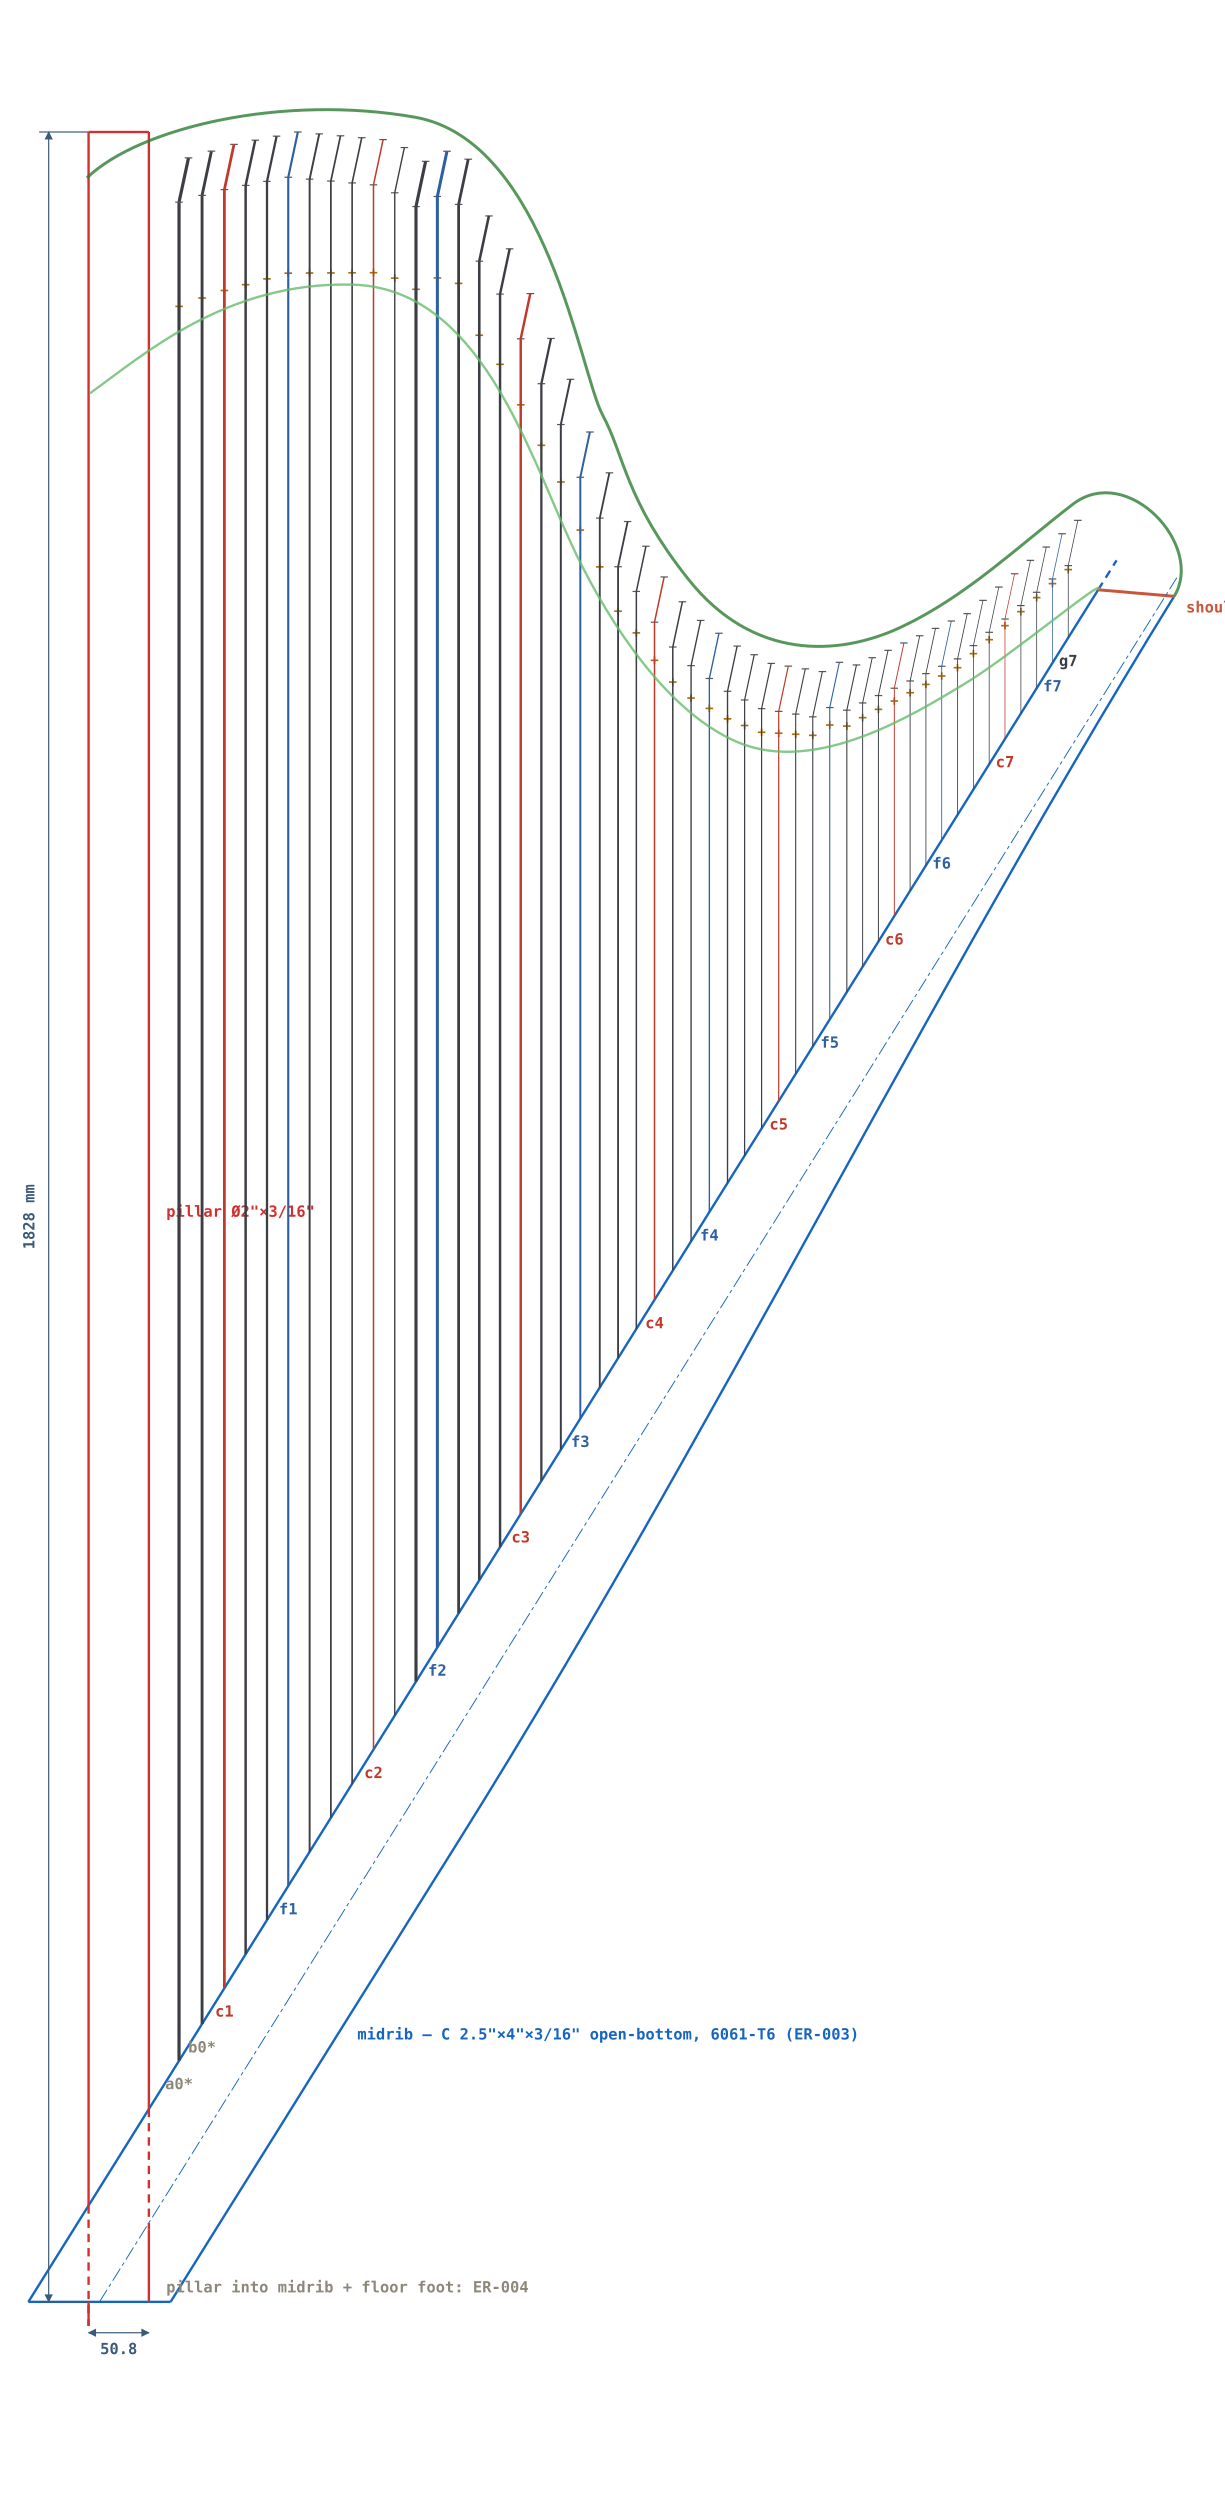
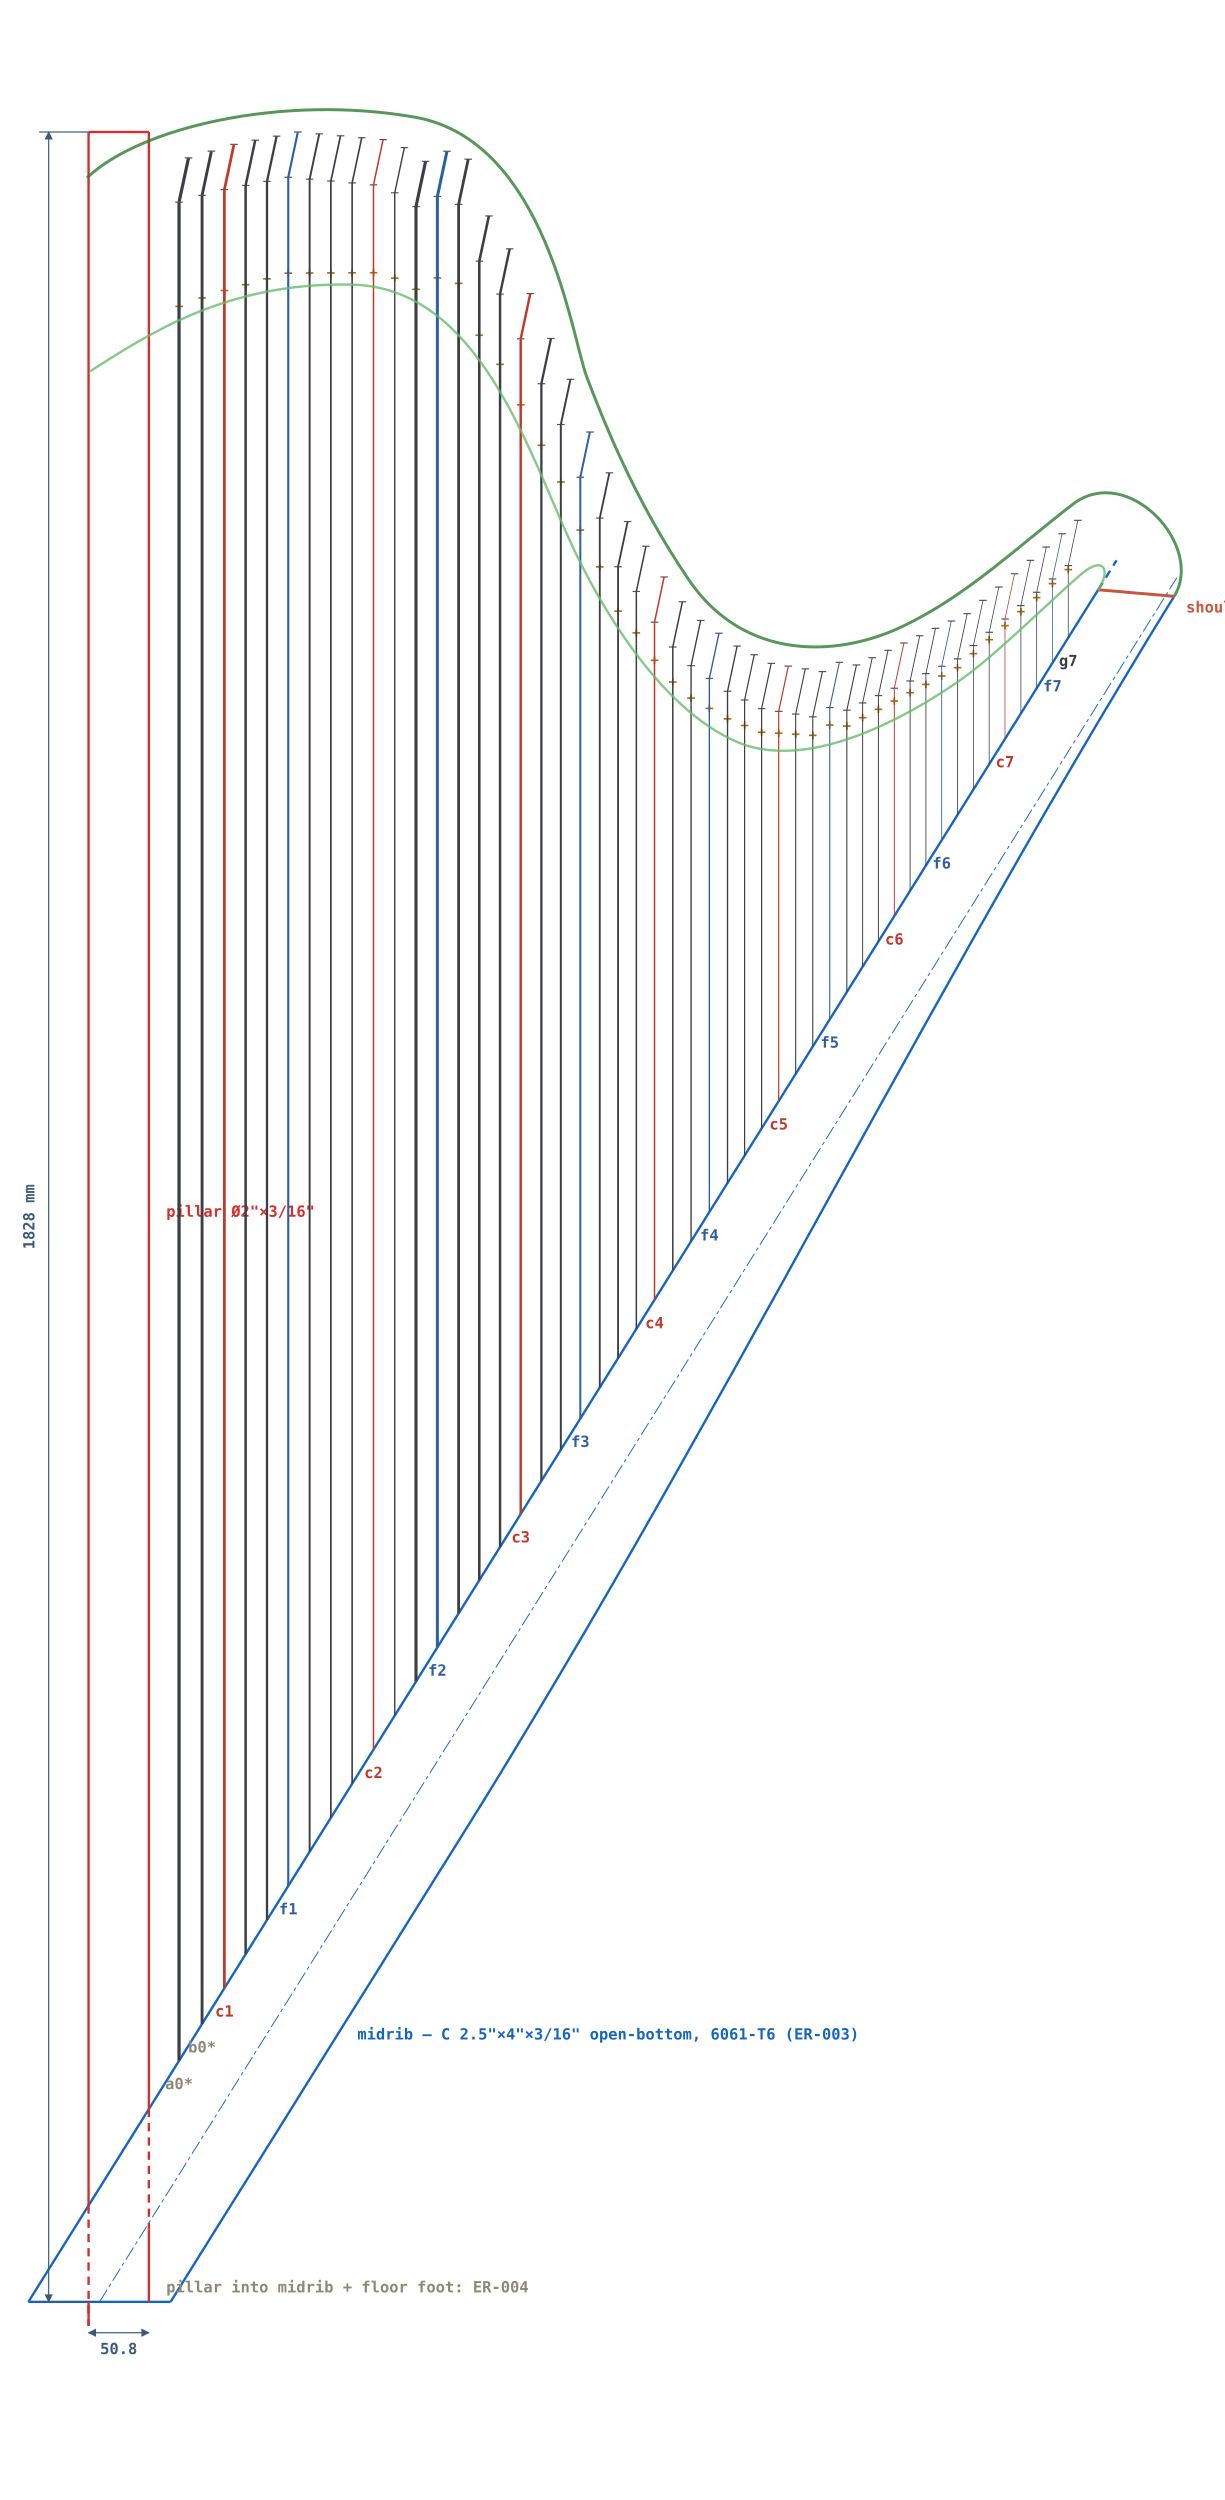
<svg xmlns="http://www.w3.org/2000/svg" width="942mm" height="1924mm" viewBox="65 0 1031 1924">
  <style>.nl{font-size:13px;font-weight:700;font-family:ui-monospace,Menlo,Consolas,monospace}</style>
  <defs>
    <marker id="arr" viewBox="0 0 10 10" refX="9" refY="5" markerWidth="7" markerHeight="7" orient="auto-start-reverse">
      <path d="M0 0 L10 5 L0 10 z" fill="#3b5a7a" />
    </marker>
  </defs>
  <line x1="88.9" y1="1848.0" x2="990.0" y2="405.9" stroke="#1565c0" stroke-width="2" />
  <line x1="990.0" y1="405.9" x2="1005.5" y2="381.1" stroke="#1565c0" stroke-width="2" stroke-dasharray="7 5" />
  <path d="M 208.7 1848.0 L 230.7 1812.7 L 252.8 1777.3 L 274.9 1742.0 L 297.0 1706.7 L 319.0 1671.4 L 341.1 1636.0 L 363.2 1600.7 L 385.3 1565.4 L 407.3 1530.1 L 429.4 1494.7 L 451.5 1459.4 L 473.5 1424.0 L 495.2 1388.5 L 516.7 1352.8 L 538.0 1317.0 L 559.1 1281.1 L 580.1 1245.0 L 600.9 1208.9 L 621.5 1172.7 L 642.0 1136.4 L 662.4 1100.0 L 682.8 1063.6 L 703.0 1027.2 L 723.3 990.7 L 743.4 954.2 L 763.6 917.6 L 783.8 881.1 L 803.9 844.6 L 824.2 808.1 L 844.4 771.7 L 864.8 735.3 L 885.2 698.9 L 905.8 662.6 L 926.4 626.4 L 947.2 590.3 L 968.2 554.3 L 989.3 518.4 L 1010.7 482.6 L 1032.2 446.9 L 1054.0 411.4" fill="none" stroke="#1565c0" stroke-width="2" />
  <line x1="990.0" y1="405.9" x2="1054.0" y2="411.4" stroke="#c9553a" stroke-width="2.5" />
  <text x="1064" y="425" class="nl" fill="#c9553a">shoulder weld</text>
  <text x="1102" y="437" class="nl" fill="#1565c0">shoulder lap: ER-005</text>
  <line x1="88.9" y1="1848.0" x2="208.7" y2="1848.0" stroke="#1565c0" stroke-width="2" />
  <line x1="148.8" y1="1848.0" x2="1056.2" y2="395.8" stroke="#1565c0" stroke-width="0.8" stroke-dasharray="12 3 3 3" />
  <text x="366" y="1627" class="nl" fill="#1565c0">midrib — C 2.5"×4"×3/16" open-bottom, 6061-T6 (ER-003)</text>
  <line x1="139.6" y1="20.3" x2="139.6" y2="1766.7" stroke="#d32f2f" stroke-width="2" />
  <line x1="139.6" y1="1766.7" x2="139.6" y2="1868.3" stroke="#d32f2f" stroke-width="2" stroke-dasharray="7 5" />
  <line x1="139.6" y1="1868.3" x2="139.6" y2="1848.0" stroke="#d32f2f" stroke-width="2" />
  <line x1="190.4" y1="20.3" x2="190.4" y2="1685.4" stroke="#d32f2f" stroke-width="2" />
  <line x1="190.4" y1="1685.4" x2="190.4" y2="1787.0" stroke="#d32f2f" stroke-width="2" stroke-dasharray="7 5" />
  <line x1="190.4" y1="1787.0" x2="190.4" y2="1848.0" stroke="#d32f2f" stroke-width="2" />
  <line x1="139.6" y1="20.3" x2="190.4" y2="20.3" stroke="#d32f2f" stroke-width="2" />
  <text x="205" y="934" class="nl" fill="#d32f2f">pillar Ø2"×3/16"</text>
  <text x="205" y="1840" class="nl" fill="#8d877a">pillar into midrib + floor foot: ER-004</text>
  <g stroke="#3b5a7a" stroke-width="1" fill="none">
    <line x1="106" y1="20.3" x2="106" y2="1848.0" marker-start="url(#arr)" marker-end="url(#arr)" />
    <line x1="98" y1="20.3" x2="139.6" y2="20.3" />
    <line x1="98" y1="1848.0" x2="139.6" y2="1848.0" />
  </g>
  <text x="94" y="934" class="nl" fill="#3b5a7a" text-anchor="middle" transform="rotate(-90 94 934)">1828 mm</text>
  <g stroke="#3b5a7a" stroke-width="1" fill="none">
    <line x1="139.6" y1="1874.0" x2="190.4" y2="1874.0" marker-start="url(#arr)" marker-end="url(#arr)" />
  </g>
  <text x="165" y="1892" class="nl" fill="#3b5a7a" text-anchor="middle">50.8</text>
  <g stroke="#555" stroke-width="1.0" fill="none">
    <line x1="250.8" y1="68.8" x2="257.2" y2="68.8" />
    <line x1="258.9" y1="30.7" x2="265.3" y2="30.7" />
    <line x1="268.8" y1="65.3" x2="275.1" y2="65.3" />
    <line x1="276.9" y1="27.2" x2="283.2" y2="27.2" />
    <line x1="286.7" y1="61.9" x2="293.0" y2="61.9" />
    <line x1="294.8" y1="23.8" x2="301.1" y2="23.8" />
    <line x1="304.6" y1="58.4" x2="311.0" y2="58.4" />
    <line x1="312.7" y1="20.3" x2="319.1" y2="20.3" />
    <line x1="322.6" y1="60.0" x2="328.9" y2="60.0" />
    <line x1="330.7" y1="21.9" x2="337.0" y2="21.9" />
    <line x1="340.5" y1="61.6" x2="346.9" y2="61.6" />
    <line x1="348.6" y1="23.5" x2="355.0" y2="23.5" />
    <line x1="358.4" y1="63.2" x2="364.8" y2="63.2" />
    <line x1="366.5" y1="25.1" x2="372.9" y2="25.1" />
    <line x1="376.4" y1="64.8" x2="382.7" y2="64.8" />
    <line x1="384.5" y1="26.7" x2="390.8" y2="26.7" />
    <line x1="394.3" y1="71.5" x2="400.7" y2="71.5" />
    <line x1="402.4" y1="33.4" x2="408.8" y2="33.4" />
    <line x1="412.3" y1="83.1" x2="418.6" y2="83.1" />
    <line x1="420.4" y1="45.0" x2="426.7" y2="45.0" />
    <line x1="430.2" y1="74.6" x2="436.5" y2="74.6" />
    <line x1="438.3" y1="36.5" x2="444.7" y2="36.5" />
    <line x1="448.1" y1="81.3" x2="454.5" y2="81.3" />
    <line x1="456.2" y1="43.2" x2="462.6" y2="43.2" />
    <line x1="465.6" y1="129.1" x2="471.9" y2="129.1" />
    <line x1="473.7" y1="91.0" x2="480.0" y2="91.0" />
    <line x1="483.0" y1="156.8" x2="489.3" y2="156.8" />
    <line x1="491.1" y1="118.7" x2="497.4" y2="118.7" />
    <line x1="500.4" y1="194.5" x2="506.8" y2="194.5" />
    <line x1="508.5" y1="156.4" x2="514.9" y2="156.4" />
    <line x1="517.8" y1="232.3" x2="524.2" y2="232.3" />
    <line x1="525.9" y1="194.2" x2="532.3" y2="194.2" />
    <line x1="534.2" y1="266.7" x2="540.6" y2="266.7" />
    <line x1="542.3" y1="228.6" x2="548.7" y2="228.6" />
    <line x1="550.6" y1="311.1" x2="557.0" y2="311.1" />
    <line x1="558.7" y1="273.0" x2="565.1" y2="273.0" />
    <line x1="567.0" y1="345.5" x2="573.4" y2="345.5" />
    <line x1="575.1" y1="307.4" x2="581.5" y2="307.4" />
    <line x1="582.4" y1="386.5" x2="588.8" y2="386.5" />
    <line x1="590.5" y1="348.4" x2="596.8" y2="348.4" />
    <line x1="597.8" y1="407.3" x2="604.1" y2="407.3" />
    <line x1="605.9" y1="369.2" x2="612.2" y2="369.2" />
    <line x1="613.2" y1="433.2" x2="619.5" y2="433.2" />
    <line x1="621.3" y1="395.1" x2="627.6" y2="395.1" />
    <line x1="628.5" y1="454.1" x2="634.9" y2="454.1" />
    <line x1="636.6" y1="416.0" x2="643.0" y2="416.0" />
    <line x1="643.9" y1="469.8" x2="650.3" y2="469.8" />
    <line x1="652.0" y1="431.7" x2="658.4" y2="431.7" />
    <line x1="659.3" y1="480.6" x2="665.6" y2="480.6" />
    <line x1="667.4" y1="442.5" x2="673.7" y2="442.5" />
    <line x1="674.6" y1="491.4" x2="681.0" y2="491.4" />
    <line x1="682.8" y1="453.3" x2="689.1" y2="453.3" />
    <line x1="689.0" y1="498.7" x2="695.4" y2="498.7" />
    <line x1="697.1" y1="460.6" x2="703.5" y2="460.6" />
    <line x1="703.4" y1="506.0" x2="709.7" y2="506.0" />
    <line x1="711.5" y1="467.9" x2="717.8" y2="467.9" />
    <line x1="717.7" y1="508.3" x2="724.1" y2="508.3" />
    <line x1="725.8" y1="470.2" x2="732.2" y2="470.2" />
    <line x1="732.1" y1="510.6" x2="738.4" y2="510.6" />
    <line x1="740.2" y1="472.5" x2="746.5" y2="472.5" />
    <line x1="746.4" y1="512.9" x2="752.8" y2="512.9" />
    <line x1="754.5" y1="474.8" x2="760.9" y2="474.8" />
    <line x1="760.8" y1="505.1" x2="767.1" y2="505.1" />
    <line x1="768.9" y1="467.0" x2="775.2" y2="467.0" />
    <line x1="775.1" y1="507.3" x2="781.5" y2="507.3" />
    <line x1="783.2" y1="469.2" x2="789.6" y2="469.2" />
    <line x1="788.4" y1="501.2" x2="794.8" y2="501.2" />
    <line x1="796.5" y1="463.1" x2="802.9" y2="463.1" />
    <line x1="801.8" y1="495.0" x2="808.1" y2="495.0" />
    <line x1="809.9" y1="456.9" x2="816.2" y2="456.9" />
    <line x1="815.1" y1="488.8" x2="821.4" y2="488.8" />
    <line x1="823.2" y1="450.7" x2="829.5" y2="450.7" />
    <line x1="828.4" y1="482.7" x2="834.8" y2="482.7" />
    <line x1="836.5" y1="444.6" x2="842.8" y2="444.6" />
    <line x1="841.7" y1="476.5" x2="848.1" y2="476.5" />
    <line x1="849.8" y1="438.4" x2="856.2" y2="438.4" />
    <line x1="855.1" y1="470.3" x2="861.4" y2="470.3" />
    <line x1="863.2" y1="432.2" x2="869.5" y2="432.2" />
    <line x1="868.4" y1="464.1" x2="874.7" y2="464.1" />
    <line x1="876.5" y1="426.0" x2="882.8" y2="426.0" />
    <line x1="881.7" y1="452.9" x2="888.1" y2="452.9" />
    <line x1="889.8" y1="414.8" x2="896.2" y2="414.8" />
    <line x1="895.0" y1="441.7" x2="901.4" y2="441.7" />
    <line x1="903.1" y1="403.6" x2="909.5" y2="403.6" />
    <line x1="908.4" y1="430.5" x2="914.7" y2="430.5" />
    <line x1="916.5" y1="392.4" x2="922.8" y2="392.4" />
    <line x1="921.7" y1="419.2" x2="928.0" y2="419.2" />
    <line x1="929.8" y1="381.1" x2="936.1" y2="381.1" />
    <line x1="935.0" y1="408.0" x2="941.3" y2="408.0" />
    <line x1="943.1" y1="369.9" x2="949.5" y2="369.9" />
    <line x1="948.3" y1="396.8" x2="954.7" y2="396.8" />
    <line x1="956.4" y1="358.7" x2="962.8" y2="358.7" />
    <line x1="961.7" y1="385.5" x2="968.0" y2="385.5" />
    <line x1="969.7" y1="347.4" x2="976.1" y2="347.4" />
  </g>
  <line x1="254.0" y1="68.8" x2="262.1" y2="30.7" stroke="#c0392b" stroke-width="2.311" />
  <line x1="271.9" y1="65.3" x2="280.0" y2="27.2" stroke="#3b3e44" stroke-width="2.108" />
  <line x1="289.9" y1="61.9" x2="298.0" y2="23.8" stroke="#3b3e44" stroke-width="1.930" />
  <line x1="307.8" y1="58.4" x2="315.9" y2="20.3" stroke="#2e5fa3" stroke-width="1.803" />
  <line x1="325.8" y1="60.0" x2="333.9" y2="21.9" stroke="#3b3e44" stroke-width="1.626" />
  <line x1="343.7" y1="61.6" x2="351.8" y2="23.5" stroke="#3b3e44" stroke-width="1.448" />
  <line x1="361.6" y1="63.2" x2="369.7" y2="25.1" stroke="#3b3e44" stroke-width="1.372" />
  <line x1="379.6" y1="64.8" x2="387.7" y2="26.7" stroke="#c0392b" stroke-width="1.270" />
  <line x1="397.5" y1="71.5" x2="405.6" y2="33.4" stroke="#3b3e44" stroke-width="1.168" />
  <line x1="415.4" y1="83.1" x2="423.5" y2="45.0" stroke="#3b3e44" stroke-width="2.642" />
  <line x1="433.4" y1="74.6" x2="441.5" y2="36.5" stroke="#2e5fa3" stroke-width="2.540" />
  <line x1="451.3" y1="81.3" x2="459.4" y2="43.2" stroke="#3b3e44" stroke-width="2.337" />
  <line x1="468.7" y1="129.1" x2="476.8" y2="91.0" stroke="#3b3e44" stroke-width="2.184" />
  <line x1="486.2" y1="156.8" x2="494.3" y2="118.7" stroke="#3b3e44" stroke-width="2.057" />
  <line x1="503.6" y1="194.5" x2="511.7" y2="156.4" stroke="#c0392b" stroke-width="2.057" />
  <line x1="521.0" y1="232.3" x2="529.1" y2="194.2" stroke="#3b3e44" stroke-width="1.930" />
  <line x1="537.4" y1="266.7" x2="545.5" y2="228.6" stroke="#3b3e44" stroke-width="1.676" />
  <line x1="553.8" y1="311.1" x2="561.9" y2="273.0" stroke="#2e5fa3" stroke-width="1.676" />
  <line x1="570.2" y1="345.5" x2="578.3" y2="307.4" stroke="#3b3e44" stroke-width="1.549" />
  <line x1="585.6" y1="386.5" x2="593.7" y2="348.4" stroke="#3b3e44" stroke-width="1.549" />
  <line x1="601.0" y1="407.3" x2="609.1" y2="369.2" stroke="#3b3e44" stroke-width="1.270" />
  <line x1="616.3" y1="433.2" x2="624.4" y2="395.1" stroke="#c0392b" stroke-width="1.270" />
  <line x1="631.7" y1="454.1" x2="639.8" y2="416.0" stroke="#3b3e44" stroke-width="1.270" />
  <line x1="647.1" y1="469.8" x2="655.2" y2="431.7" stroke="#3b3e44" stroke-width="1.143" />
  <line x1="662.5" y1="480.6" x2="670.6" y2="442.5" stroke="#2e5fa3" stroke-width="1.143" />
  <line x1="677.8" y1="491.4" x2="685.9" y2="453.3" stroke="#3b3e44" stroke-width="1.143" />
  <line x1="692.2" y1="498.7" x2="700.3" y2="460.6" stroke="#3b3e44" stroke-width="1.016" />
  <line x1="706.5" y1="506.0" x2="714.6" y2="467.9" stroke="#3b3e44" stroke-width="1.016" />
  <line x1="720.9" y1="508.3" x2="729.0" y2="470.2" stroke="#c0392b" stroke-width="1.016" />
  <line x1="735.2" y1="510.6" x2="743.3" y2="472.5" stroke="#3b3e44" stroke-width="0.914" />
  <line x1="749.6" y1="512.9" x2="757.7" y2="474.8" stroke="#3b3e44" stroke-width="0.914" />
  <line x1="763.9" y1="505.1" x2="772.0" y2="467.0" stroke="#2e5fa3" stroke-width="0.914" />
  <line x1="778.3" y1="507.3" x2="786.4" y2="469.2" stroke="#3b3e44" stroke-width="0.914" />
  <line x1="791.6" y1="501.2" x2="799.7" y2="463.1" stroke="#3b3e44" stroke-width="0.813" />
  <line x1="804.9" y1="495.0" x2="813.0" y2="456.9" stroke="#3b3e44" stroke-width="0.813" />
  <line x1="818.3" y1="488.8" x2="826.4" y2="450.7" stroke="#c0392b" stroke-width="0.813" />
  <line x1="831.6" y1="482.7" x2="839.7" y2="444.6" stroke="#3b3e44" stroke-width="0.762" />
  <line x1="844.9" y1="476.5" x2="853.0" y2="438.4" stroke="#3b3e44" stroke-width="0.711" />
  <line x1="858.2" y1="470.3" x2="866.3" y2="432.2" stroke="#2e5fa3" stroke-width="0.711" />
  <line x1="871.6" y1="464.1" x2="879.7" y2="426.0" stroke="#3b3e44" stroke-width="0.711" />
  <line x1="884.9" y1="452.9" x2="893.0" y2="414.8" stroke="#3b3e44" stroke-width="0.635" />
  <line x1="898.2" y1="441.7" x2="906.3" y2="403.6" stroke="#3b3e44" stroke-width="0.635" />
  <line x1="911.5" y1="430.5" x2="919.6" y2="392.4" stroke="#c0392b" stroke-width="0.635" />
  <line x1="924.9" y1="419.2" x2="933.0" y2="381.1" stroke="#3b3e44" stroke-width="0.635" />
  <line x1="938.2" y1="408.0" x2="946.3" y2="369.9" stroke="#3b3e44" stroke-width="0.635" />
  <line x1="951.5" y1="396.8" x2="959.6" y2="358.7" stroke="#2e5fa3" stroke-width="0.635" />
  <line x1="964.8" y1="385.5" x2="972.9" y2="347.4" stroke="#3b3e44" stroke-width="0.635" />
  <g stroke="#a8700f" stroke-width="1.4">
    <line x1="212.7" y1="167.2" x2="219.1" y2="167.2" />
    <line x1="215.9" y1="164.0" x2="215.9" y2="170.4" />
  </g>
  <g stroke="#a8700f" stroke-width="1.4">
    <line x1="232.0" y1="160.1" x2="238.4" y2="160.1" />
    <line x1="235.2" y1="156.9" x2="235.2" y2="163.3" />
  </g>
  <g stroke="#a8700f" stroke-width="1.4">
    <line x1="250.8" y1="153.8" x2="257.2" y2="153.8" />
    <line x1="254.0" y1="150.6" x2="254.0" y2="157.0" />
  </g>
  <g stroke="#a8700f" stroke-width="1.4">
    <line x1="268.7" y1="148.9" x2="275.1" y2="148.9" />
    <line x1="271.9" y1="145.7" x2="271.9" y2="152.1" />
  </g>
  <g stroke="#a8700f" stroke-width="1.4">
    <line x1="286.7" y1="144.0" x2="293.1" y2="144.0" />
    <line x1="289.9" y1="140.8" x2="289.9" y2="147.2" />
  </g>
  <g stroke="#a8700f" stroke-width="1.4">
    <line x1="304.6" y1="139.2" x2="311.0" y2="139.2" />
    <line x1="307.8" y1="136.0" x2="307.8" y2="142.4" />
  </g>
  <g stroke="#a8700f" stroke-width="1.4">
    <line x1="322.6" y1="139.1" x2="328.9" y2="139.1" />
    <line x1="325.8" y1="135.9" x2="325.8" y2="142.3" />
  </g>
  <g stroke="#a8700f" stroke-width="1.4">
    <line x1="340.5" y1="139.0" x2="346.9" y2="139.0" />
    <line x1="343.7" y1="135.8" x2="343.7" y2="142.2" />
  </g>
  <g stroke="#a8700f" stroke-width="1.4">
    <line x1="358.4" y1="138.9" x2="364.8" y2="138.9" />
    <line x1="361.6" y1="135.7" x2="361.6" y2="142.1" />
  </g>
  <g stroke="#a8700f" stroke-width="1.4">
    <line x1="376.4" y1="138.8" x2="382.8" y2="138.8" />
    <line x1="379.6" y1="135.6" x2="379.6" y2="142.0" />
  </g>
  <g stroke="#a8700f" stroke-width="1.4">
    <line x1="394.3" y1="143.4" x2="400.7" y2="143.4" />
    <line x1="397.5" y1="140.2" x2="397.5" y2="146.6" />
  </g>
  <g stroke="#a8700f" stroke-width="1.4">
    <line x1="412.2" y1="152.8" x2="418.6" y2="152.8" />
    <line x1="415.4" y1="149.6" x2="415.4" y2="156.0" />
  </g>
  <g stroke="#a8700f" stroke-width="1.4">
    <line x1="430.2" y1="143.2" x2="436.6" y2="143.2" />
    <line x1="433.4" y1="140.0" x2="433.4" y2="146.4" />
  </g>
  <g stroke="#a8700f" stroke-width="1.4">
    <line x1="448.1" y1="147.8" x2="454.5" y2="147.8" />
    <line x1="451.3" y1="144.7" x2="451.3" y2="151.0" />
  </g>
  <g stroke="#a8700f" stroke-width="1.4">
    <line x1="465.5" y1="191.5" x2="471.9" y2="191.5" />
    <line x1="468.7" y1="188.3" x2="468.7" y2="194.7" />
  </g>
  <g stroke="#a8700f" stroke-width="1.4">
    <line x1="483.0" y1="216.0" x2="489.4" y2="216.0" />
    <line x1="486.2" y1="212.8" x2="486.2" y2="219.2" />
  </g>
  <g stroke="#a8700f" stroke-width="1.4">
    <line x1="500.4" y1="250.1" x2="506.8" y2="250.1" />
    <line x1="503.6" y1="246.9" x2="503.6" y2="253.3" />
  </g>
  <g stroke="#a8700f" stroke-width="1.4">
    <line x1="517.8" y1="284.2" x2="524.2" y2="284.2" />
    <line x1="521.0" y1="281.0" x2="521.0" y2="287.4" />
  </g>
  <g stroke="#a8700f" stroke-width="1.4">
    <line x1="534.2" y1="315.1" x2="540.6" y2="315.1" />
    <line x1="537.4" y1="311.9" x2="537.4" y2="318.3" />
  </g>
  <g stroke="#a8700f" stroke-width="1.4">
    <line x1="550.6" y1="355.6" x2="557.0" y2="355.6" />
    <line x1="553.8" y1="352.4" x2="553.8" y2="358.8" />
  </g>
  <g stroke="#a8700f" stroke-width="1.4">
    <line x1="567.0" y1="386.6" x2="573.4" y2="386.6" />
    <line x1="570.2" y1="383.4" x2="570.2" y2="389.8" />
  </g>
  <g stroke="#a8700f" stroke-width="1.4">
    <line x1="582.4" y1="423.9" x2="588.8" y2="423.9" />
    <line x1="585.6" y1="420.7" x2="585.6" y2="427.1" />
  </g>
  <g stroke="#a8700f" stroke-width="1.4">
    <line x1="597.8" y1="442.2" x2="604.2" y2="442.2" />
    <line x1="601.0" y1="439.0" x2="601.0" y2="445.4" />
  </g>
  <g stroke="#a8700f" stroke-width="1.4">
    <line x1="613.1" y1="465.3" x2="619.5" y2="465.3" />
    <line x1="616.3" y1="462.1" x2="616.3" y2="468.5" />
  </g>
  <g stroke="#a8700f" stroke-width="1.4">
    <line x1="628.5" y1="483.6" x2="634.9" y2="483.6" />
    <line x1="631.7" y1="480.4" x2="631.7" y2="486.8" />
  </g>
  <g stroke="#a8700f" stroke-width="1.4">
    <line x1="643.9" y1="497.1" x2="650.3" y2="497.1" />
    <line x1="647.1" y1="493.9" x2="647.1" y2="500.3" />
  </g>
  <g stroke="#a8700f" stroke-width="1.4">
    <line x1="659.3" y1="505.8" x2="665.7" y2="505.8" />
    <line x1="662.5" y1="502.6" x2="662.5" y2="509.0" />
  </g>
  <g stroke="#a8700f" stroke-width="1.4">
    <line x1="674.6" y1="514.6" x2="681.0" y2="514.6" />
    <line x1="677.8" y1="511.4" x2="677.8" y2="517.8" />
  </g>
  <g stroke="#a8700f" stroke-width="1.4">
    <line x1="689.0" y1="520.2" x2="695.4" y2="520.2" />
    <line x1="692.2" y1="517.0" x2="692.2" y2="523.4" />
  </g>
  <g stroke="#a8700f" stroke-width="1.4">
    <line x1="703.3" y1="525.9" x2="709.7" y2="525.9" />
    <line x1="706.5" y1="522.7" x2="706.5" y2="529.1" />
  </g>
  <g stroke="#a8700f" stroke-width="1.4">
    <line x1="717.7" y1="526.7" x2="724.1" y2="526.7" />
    <line x1="720.9" y1="523.5" x2="720.9" y2="529.9" />
  </g>
  <g stroke="#a8700f" stroke-width="1.4">
    <line x1="732.0" y1="527.6" x2="738.4" y2="527.6" />
    <line x1="735.2" y1="524.4" x2="735.2" y2="530.8" />
  </g>
  <g stroke="#a8700f" stroke-width="1.4">
    <line x1="746.4" y1="528.5" x2="752.8" y2="528.5" />
    <line x1="749.6" y1="525.3" x2="749.6" y2="531.7" />
  </g>
  <g stroke="#a8700f" stroke-width="1.4">
    <line x1="760.7" y1="519.8" x2="767.1" y2="519.8" />
    <line x1="763.9" y1="516.6" x2="763.9" y2="523.0" />
  </g>
  <g stroke="#a8700f" stroke-width="1.4">
    <line x1="775.1" y1="520.7" x2="781.5" y2="520.7" />
    <line x1="778.3" y1="517.5" x2="778.3" y2="523.9" />
  </g>
  <g stroke="#a8700f" stroke-width="1.4">
    <line x1="788.4" y1="513.6" x2="794.8" y2="513.6" />
    <line x1="791.6" y1="510.4" x2="791.6" y2="516.8" />
  </g>
  <g stroke="#a8700f" stroke-width="1.4">
    <line x1="801.7" y1="506.6" x2="808.1" y2="506.6" />
    <line x1="804.9" y1="503.4" x2="804.9" y2="509.8" />
  </g>
  <g stroke="#a8700f" stroke-width="1.4">
    <line x1="815.1" y1="499.6" x2="821.5" y2="499.6" />
    <line x1="818.3" y1="496.4" x2="818.3" y2="502.8" />
  </g>
  <g stroke="#a8700f" stroke-width="1.4">
    <line x1="828.4" y1="492.6" x2="834.8" y2="492.6" />
    <line x1="831.6" y1="489.4" x2="831.6" y2="495.8" />
  </g>
  <g stroke="#a8700f" stroke-width="1.4">
    <line x1="841.7" y1="485.6" x2="848.1" y2="485.6" />
    <line x1="844.9" y1="482.4" x2="844.9" y2="488.8" />
  </g>
  <g stroke="#a8700f" stroke-width="1.4">
    <line x1="855.0" y1="478.5" x2="861.4" y2="478.5" />
    <line x1="858.2" y1="475.3" x2="858.2" y2="481.7" />
  </g>
  <g stroke="#a8700f" stroke-width="1.4">
    <line x1="868.3" y1="471.5" x2="874.8" y2="471.5" />
    <line x1="871.5" y1="468.3" x2="871.5" y2="474.7" />
  </g>
  <g stroke="#a8700f" stroke-width="1.4">
    <line x1="881.7" y1="459.7" x2="888.1" y2="459.7" />
    <line x1="884.9" y1="456.5" x2="884.9" y2="462.9" />
  </g>
  <g stroke="#a8700f" stroke-width="1.4">
    <line x1="895.0" y1="447.9" x2="901.4" y2="447.9" />
    <line x1="898.2" y1="444.7" x2="898.2" y2="451.1" />
  </g>
  <g stroke="#a8700f" stroke-width="1.4">
    <line x1="908.3" y1="436.1" x2="914.7" y2="436.1" />
    <line x1="911.5" y1="432.9" x2="911.5" y2="439.3" />
  </g>
  <g stroke="#a8700f" stroke-width="1.4">
    <line x1="921.7" y1="424.3" x2="928.1" y2="424.3" />
    <line x1="924.9" y1="421.1" x2="924.9" y2="427.5" />
  </g>
  <g stroke="#a8700f" stroke-width="1.4">
    <line x1="935.0" y1="412.5" x2="941.4" y2="412.5" />
    <line x1="938.2" y1="409.3" x2="938.2" y2="415.7" />
  </g>
  <g stroke="#a8700f" stroke-width="1.4">
    <line x1="948.3" y1="400.7" x2="954.7" y2="400.7" />
    <line x1="951.5" y1="397.5" x2="951.5" y2="403.9" />
  </g>
  <g stroke="#a8700f" stroke-width="1.4">
    <line x1="961.6" y1="388.9" x2="968.0" y2="388.9" />
    <line x1="964.8" y1="385.8" x2="964.8" y2="392.1" />
  </g>
  <line x1="964.8" y1="446.2" x2="964.8" y2="385.5" stroke="#3b3e44" stroke-width="0.635" />
  <text x="964.8" y="470.2" class="nl" fill="#3b3e44" text-anchor="middle">g7</text>
  <line x1="951.5" y1="467.5" x2="951.5" y2="396.8" stroke="#2e5fa3" stroke-width="0.635" />
  <text x="951.5" y="491.5" class="nl" fill="#2e5fa3" text-anchor="middle">f7</text>
  <line x1="938.2" y1="488.8" x2="938.2" y2="408.0" stroke="#3b3e44" stroke-width="0.635" />
  <line x1="924.9" y1="510.1" x2="924.9" y2="419.2" stroke="#3b3e44" stroke-width="0.635" />
  <line x1="911.5" y1="531.4" x2="911.5" y2="430.5" stroke="#c0392b" stroke-width="0.635" />
  <text x="911.5" y="555.4" class="nl" fill="#c0392b" text-anchor="middle">c7</text>
  <line x1="898.2" y1="552.8" x2="898.2" y2="441.7" stroke="#3b3e44" stroke-width="0.635" />
  <line x1="884.9" y1="574.1" x2="884.9" y2="452.9" stroke="#3b3e44" stroke-width="0.635" />
  <line x1="871.6" y1="595.4" x2="871.6" y2="464.1" stroke="#3b3e44" stroke-width="0.711" />
  <line x1="858.2" y1="616.7" x2="858.2" y2="470.3" stroke="#2e5fa3" stroke-width="0.711" />
  <text x="858.2" y="640.7" class="nl" fill="#2e5fa3" text-anchor="middle">f6</text>
  <line x1="844.9" y1="638.1" x2="844.9" y2="476.5" stroke="#3b3e44" stroke-width="0.711" />
  <line x1="831.6" y1="659.4" x2="831.6" y2="482.7" stroke="#3b3e44" stroke-width="0.762" />
  <line x1="818.3" y1="680.7" x2="818.3" y2="488.8" stroke="#c0392b" stroke-width="0.813" />
  <text x="818.3" y="704.7" class="nl" fill="#c0392b" text-anchor="middle">c6</text>
  <line x1="804.9" y1="702.0" x2="804.9" y2="495.0" stroke="#3b3e44" stroke-width="0.813" />
  <line x1="791.6" y1="723.4" x2="791.6" y2="501.2" stroke="#3b3e44" stroke-width="0.813" />
  <line x1="778.3" y1="744.7" x2="778.3" y2="507.3" stroke="#3b3e44" stroke-width="0.914" />
  <line x1="763.9" y1="767.6" x2="763.9" y2="505.1" stroke="#2e5fa3" stroke-width="0.914" />
  <text x="763.9" y="791.6" class="nl" fill="#2e5fa3" text-anchor="middle">f5</text>
  <line x1="749.6" y1="790.6" x2="749.6" y2="512.9" stroke="#3b3e44" stroke-width="0.914" />
  <line x1="735.2" y1="813.6" x2="735.2" y2="510.6" stroke="#3b3e44" stroke-width="0.914" />
  <line x1="720.9" y1="836.5" x2="720.9" y2="508.3" stroke="#c0392b" stroke-width="1.016" />
  <text x="720.9" y="860.5" class="nl" fill="#c0392b" text-anchor="middle">c5</text>
  <line x1="706.5" y1="859.5" x2="706.5" y2="506.0" stroke="#3b3e44" stroke-width="1.016" />
  <line x1="692.2" y1="882.5" x2="692.2" y2="498.7" stroke="#3b3e44" stroke-width="1.016" />
  <line x1="677.8" y1="905.4" x2="677.8" y2="491.4" stroke="#3b3e44" stroke-width="1.143" />
  <line x1="662.5" y1="930.0" x2="662.5" y2="480.6" stroke="#2e5fa3" stroke-width="1.143" />
  <text x="662.5" y="954.0" class="nl" fill="#2e5fa3" text-anchor="middle">f4</text>
  <line x1="647.1" y1="954.6" x2="647.1" y2="469.8" stroke="#3b3e44" stroke-width="1.143" />
  <line x1="631.7" y1="979.2" x2="631.7" y2="454.1" stroke="#3b3e44" stroke-width="1.270" />
  <line x1="616.3" y1="1003.9" x2="616.3" y2="433.2" stroke="#c0392b" stroke-width="1.270" />
  <text x="616.3" y="1027.9" class="nl" fill="#c0392b" text-anchor="middle">c4</text>
  <line x1="601.0" y1="1028.5" x2="601.0" y2="407.3" stroke="#3b3e44" stroke-width="1.270" />
  <line x1="585.6" y1="1053.1" x2="585.6" y2="386.5" stroke="#3b3e44" stroke-width="1.549" />
  <line x1="570.2" y1="1077.7" x2="570.2" y2="345.5" stroke="#3b3e44" stroke-width="1.549" />
  <line x1="553.8" y1="1103.9" x2="553.8" y2="311.1" stroke="#2e5fa3" stroke-width="1.676" />
  <text x="553.8" y="1127.9" class="nl" fill="#2e5fa3" text-anchor="middle">f3</text>
  <line x1="537.4" y1="1130.2" x2="537.4" y2="266.7" stroke="#3b3e44" stroke-width="1.676" />
  <line x1="521.0" y1="1156.4" x2="521.0" y2="232.3" stroke="#3b3e44" stroke-width="1.930" />
  <line x1="503.6" y1="1184.3" x2="503.6" y2="194.5" stroke="#c0392b" stroke-width="2.057" />
  <text x="503.6" y="1208.3" class="nl" fill="#c0392b" text-anchor="middle">c3</text>
  <line x1="486.2" y1="1212.2" x2="486.2" y2="156.8" stroke="#3b3e44" stroke-width="2.057" />
  <line x1="468.7" y1="1240.1" x2="468.7" y2="129.1" stroke="#3b3e44" stroke-width="2.184" />
  <line x1="451.3" y1="1267.9" x2="451.3" y2="81.3" stroke="#3b3e44" stroke-width="2.337" />
  <line x1="433.4" y1="1296.6" x2="433.4" y2="74.6" stroke="#2e5fa3" stroke-width="2.540" />
  <text x="433.4" y="1320.6" class="nl" fill="#2e5fa3" text-anchor="middle">f2</text>
  <line x1="415.4" y1="1325.4" x2="415.4" y2="83.1" stroke="#3b3e44" stroke-width="2.642" />
  <line x1="397.5" y1="1354.1" x2="397.5" y2="71.5" stroke="#3b3e44" stroke-width="1.168" />
  <line x1="379.6" y1="1382.8" x2="379.6" y2="64.8" stroke="#c0392b" stroke-width="1.270" />
  <text x="379.6" y="1406.8" class="nl" fill="#c0392b" text-anchor="middle">c2</text>
  <line x1="361.6" y1="1411.5" x2="361.6" y2="63.2" stroke="#3b3e44" stroke-width="1.372" />
  <line x1="343.7" y1="1440.2" x2="343.7" y2="61.6" stroke="#3b3e44" stroke-width="1.448" />
  <line x1="325.8" y1="1468.9" x2="325.8" y2="60.0" stroke="#3b3e44" stroke-width="1.626" />
  <line x1="307.8" y1="1497.6" x2="307.8" y2="58.4" stroke="#2e5fa3" stroke-width="1.803" />
  <text x="307.8" y="1521.6" class="nl" fill="#2e5fa3" text-anchor="middle">f1</text>
  <line x1="289.9" y1="1526.3" x2="289.9" y2="61.9" stroke="#3b3e44" stroke-width="1.930" />
  <line x1="271.9" y1="1555.0" x2="271.9" y2="65.3" stroke="#3b3e44" stroke-width="2.108" />
  <line x1="254.0" y1="1583.7" x2="254.0" y2="68.8" stroke="#c0392b" stroke-width="2.311" />
  <text x="254.0" y="1607.7" class="nl" fill="#c0392b" text-anchor="middle">c1</text>
  <line x1="235.2" y1="1613.9" x2="235.2" y2="73.7" stroke="#3b3e44" stroke-width="2.426" />
  <line x1="235.2" y1="73.7" x2="243.1" y2="36.4" stroke="#3b3e44" stroke-width="2.426" />
  <g stroke="#555" stroke-width="1.0">
    <line x1="232.0" y1="73.7" x2="238.4" y2="73.7" />
    <line x1="239.9" y1="36.4" x2="246.3" y2="36.4" />
  </g>
  <text x="235.2" y="1637.9" class="nl" fill="#8d877a" text-anchor="middle">b0*</text>
  <line x1="215.8" y1="1644.8" x2="215.8" y2="79.4" stroke="#3b3e44" stroke-width="2.692" />
  <line x1="215.8" y1="79.4" x2="223.8" y2="42.1" stroke="#3b3e44" stroke-width="2.692" />
  <g stroke="#555" stroke-width="1.0">
    <line x1="212.6" y1="79.4" x2="219.0" y2="79.4" />
    <line x1="220.6" y1="42.1" x2="227.0" y2="42.1" />
  </g>
  <text x="215.8" y="1668.8" class="nl" fill="#8d877a" text-anchor="middle">a0*</text>
-   <path d="M 138.220,58.935 C 182.636,16.264 303.567,-11.742 414.530,7.834 C 525.494,27.409 553.779,223.699 572.481,258.443 C 591.184,293.187 591.581,330.184 645.108,397.388 C 698.635,464.591 770.084,462.882 824.662,437.014 C 879.241,411.147 922.504,369.309 968.644,333.847 C 1014.785,298.386 1080.213,368.853 1054.011,411.438" fill="none" stroke="#2e7d32" stroke-width="2.5" opacity="0.8" />
-   <path d="M 140.746,240.416 C 187.012,207.168 255.519,146.357 361.597,148.854 C 467.676,151.352 508.758,285.940 546.015,366.785 C 568.646,415.892 619.544,505.966 686.266,534.247 C 752.989,562.529 836.651,509.529 876.707,485.573 C 916.763,461.617 997.621,393.387 990.026,405.873" fill="none" stroke="#66bb6a" stroke-width="2.0" opacity="0.8" />
+   <path d="m 138.22,58.935 c 44.416,-42.671 165.347,-70.677 276.31,-51.101 110.964,19.575 131.836,185.278 144.901,219.289 13.065,34.011 38.941,101.512 85.677,170.265 46.735,68.753 124.976,65.494 179.554,39.626 54.579,-25.867 97.842,-67.705 143.982,-103.167 46.141,-35.461 111.569,35.006 85.367,77.591" fill="none" stroke="#2e7d32" stroke-width="2.5" opacity="0.8" />
+   <path d="M 140.746,221.895 C 189.1,191.257 255.519,146.357 361.597,148.854 c 106.079,2.498 147.161,137.086 184.418,217.931 22.631,49.107 73.529,139.181 140.251,167.462 66.723,28.282 161.616,-33.431 192.007,-55.46 30.391,-22.029 87.845,-79.643 102.01,-89.574 14.165,-9.931 20.501,-0.008 9.743,16.66" fill="none" stroke="#66bb6a" stroke-width="2.0" opacity="0.8" />
</svg>
